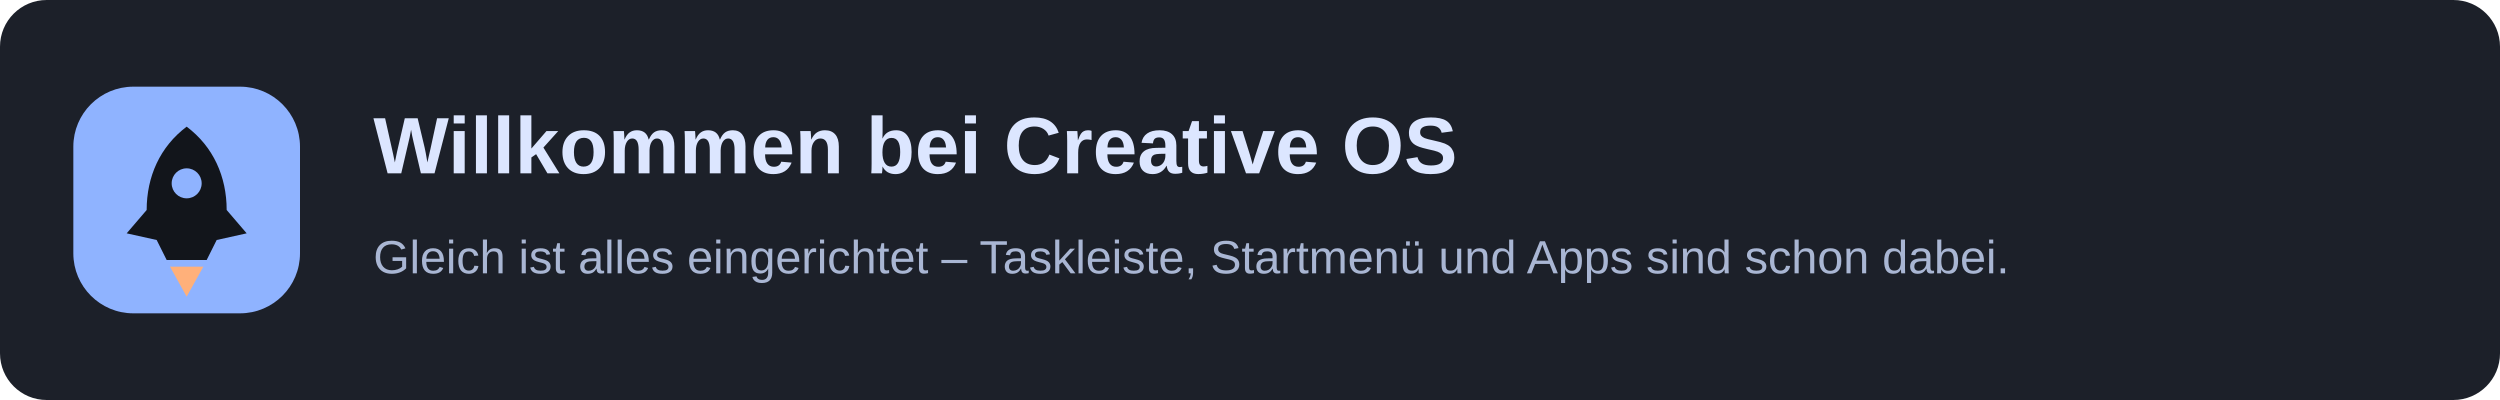
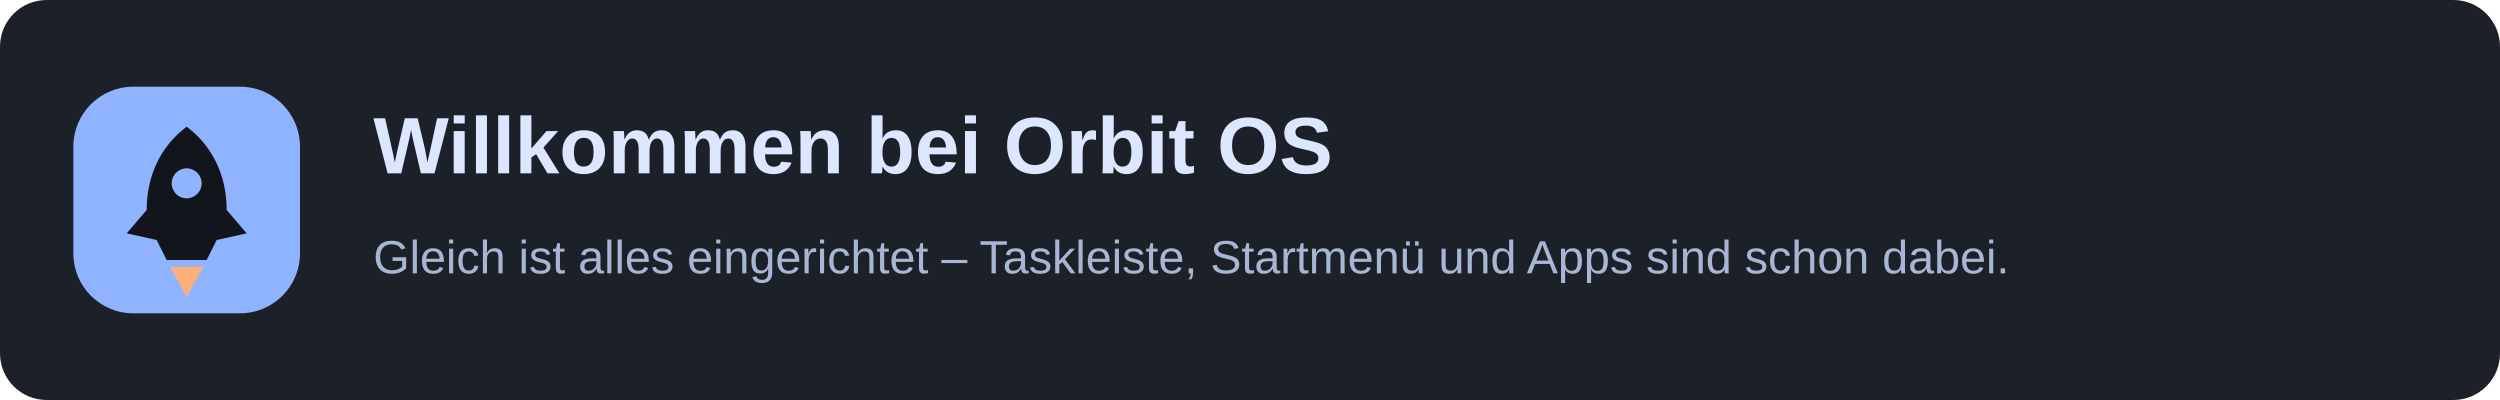
<svg xmlns="http://www.w3.org/2000/svg" width="750" height="120" viewBox="0 0 750 120">
  <rect width="750" height="120" rx="14" fill="#1c2029" />
  <rect x="22" y="26" width="68" height="68" rx="18" fill="#8fb3ff" />
  <path d="M56 38c8 6 12 15 12 25l6 7-9 2-3 6h-12l-3-6-9-2 6-7c0-10 4-19 12-25z" fill="#12151b" />
  <circle cx="56" cy="55" r="4.5" fill="#8fb3ff" />
  <path d="M51 80h10l-5 9z" fill="#ffb07a" />
-   <text x="112" y="52" font-family="Liberation Sans, Arial, sans-serif" font-size="24" font-weight="700" fill="#dce6ff">Willkommen bei Creative OS</text>
+   <text x="112" y="52" font-family="Liberation Sans, Arial, sans-serif" font-size="24" font-weight="700" fill="#dce6ff">Willkommen bei Orbit OS</text>
  <text x="112" y="82" font-family="Liberation Sans, Arial, sans-serif" font-size="14" fill="#a9b6d3">Gleich ist alles eingerichtet – Taskleiste, Startmenü und Apps sind schon dabei.</text>
</svg>
